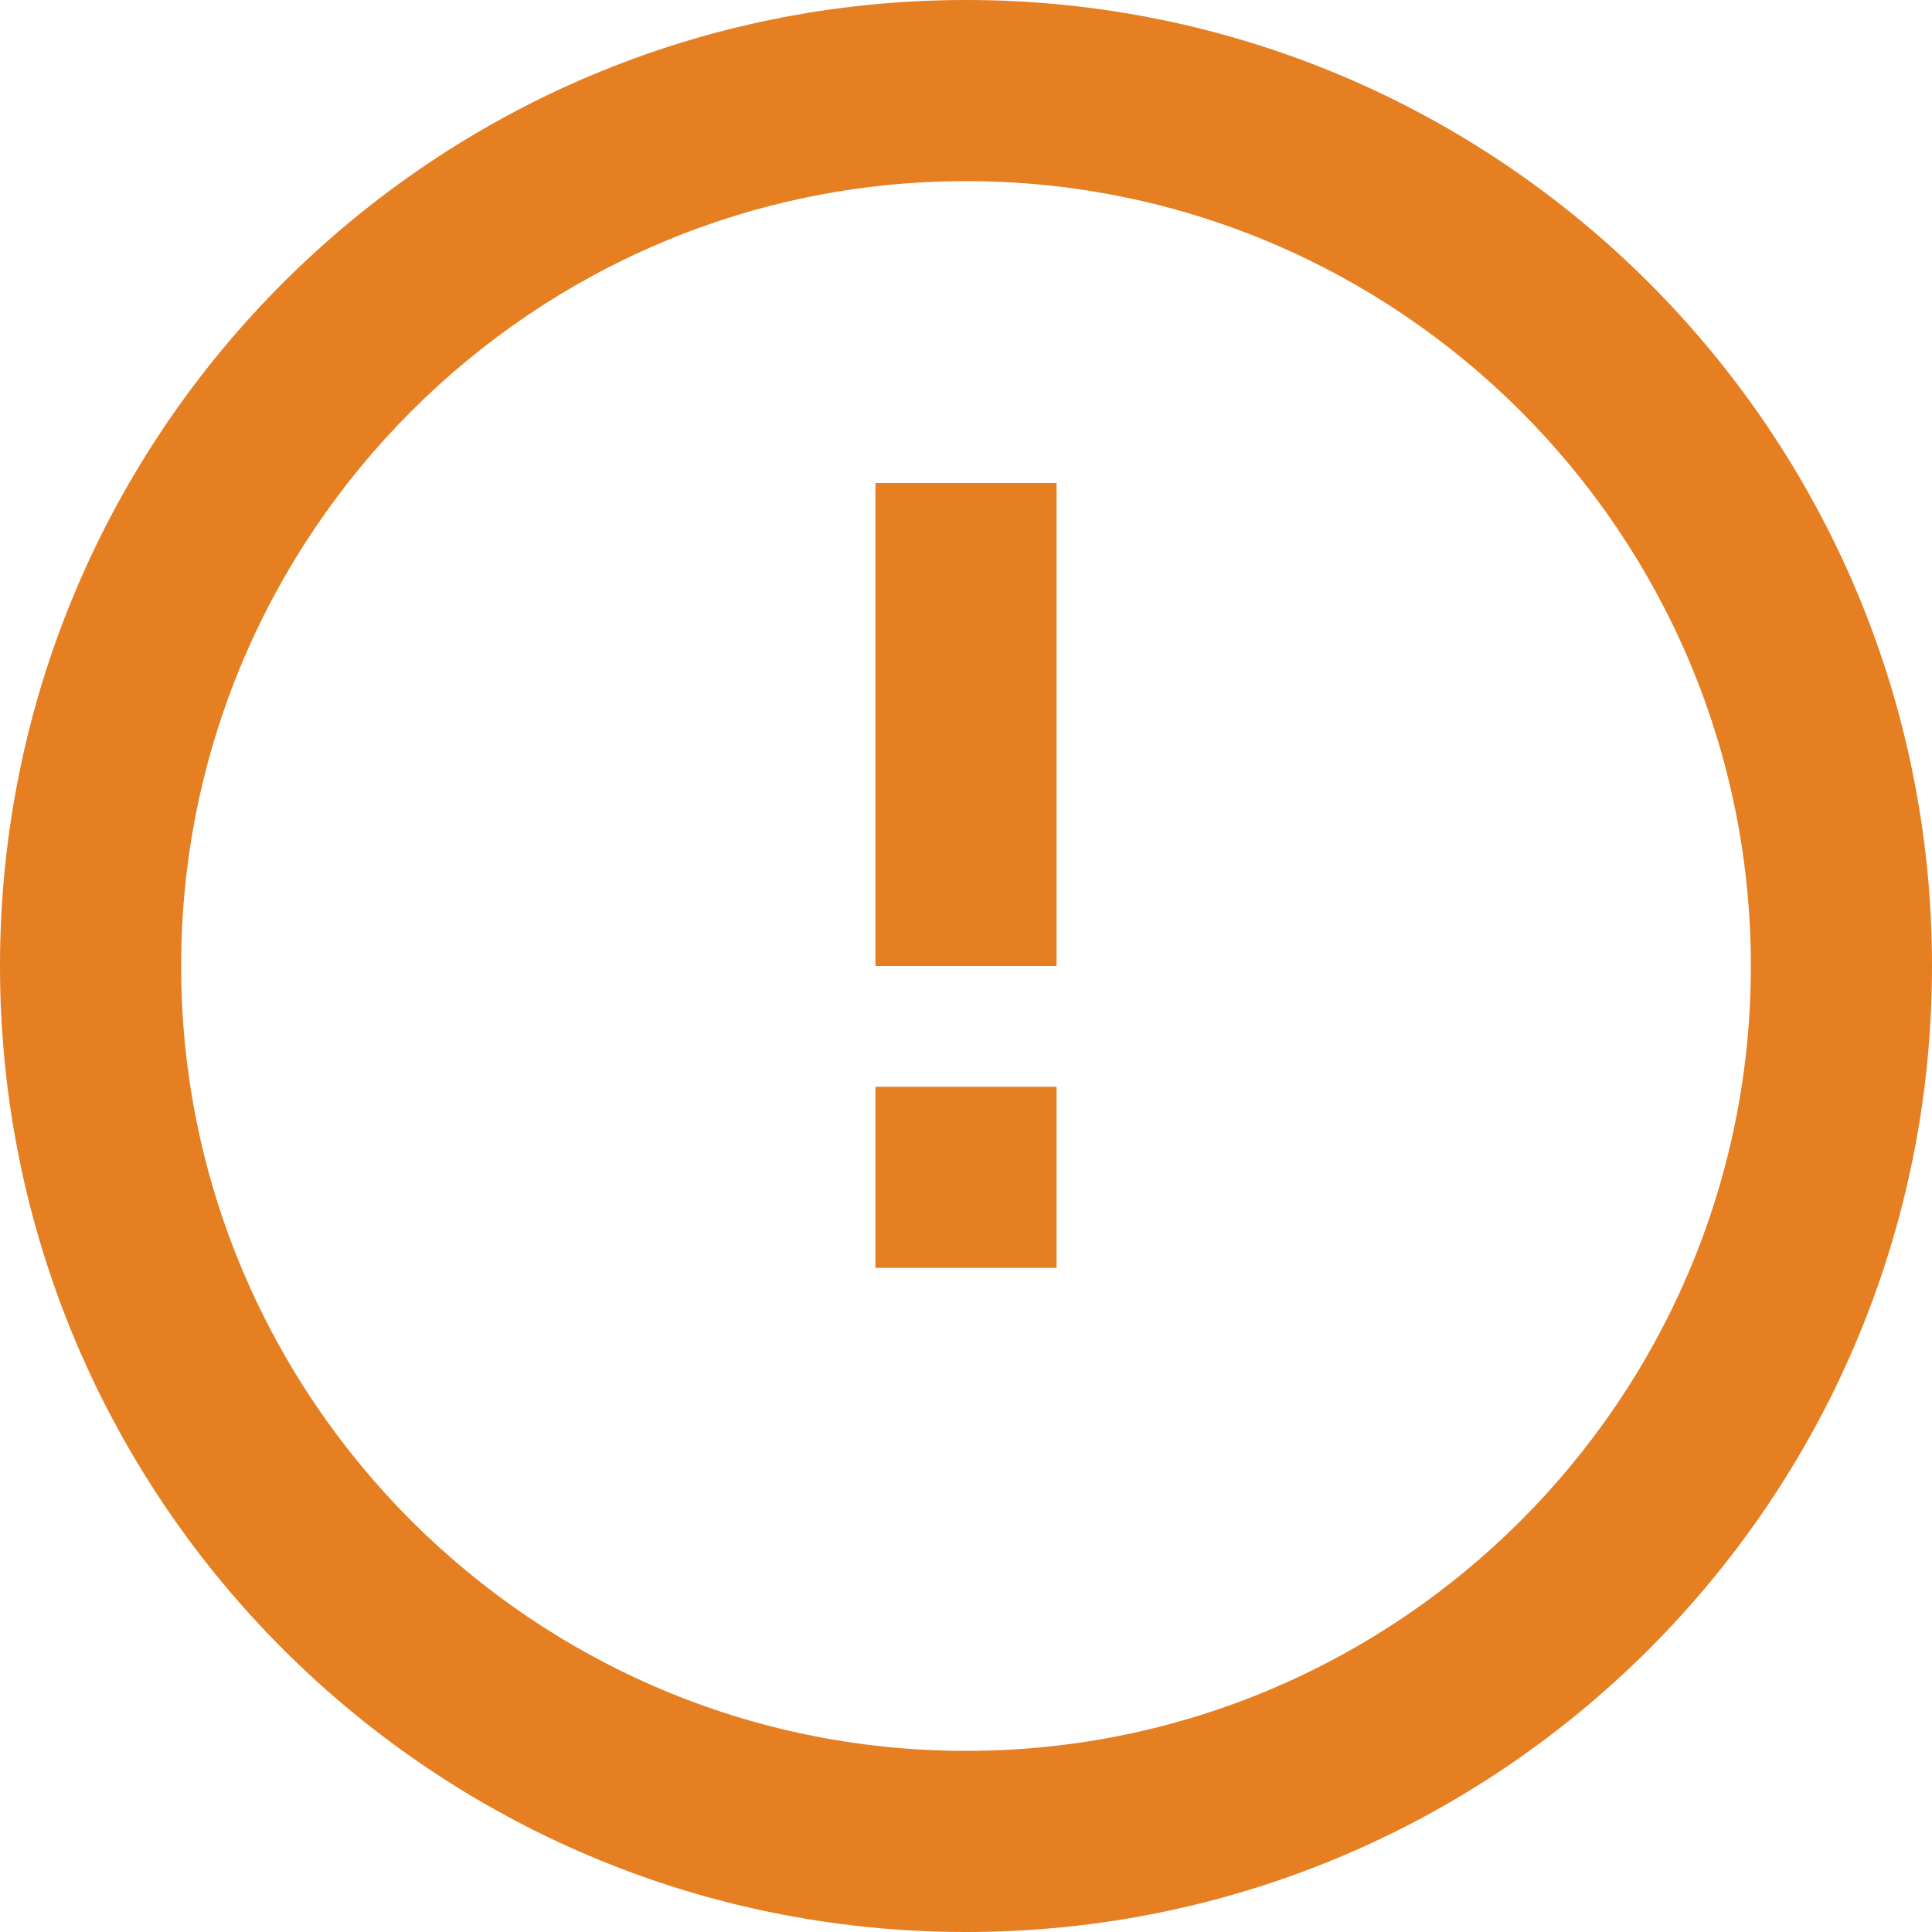
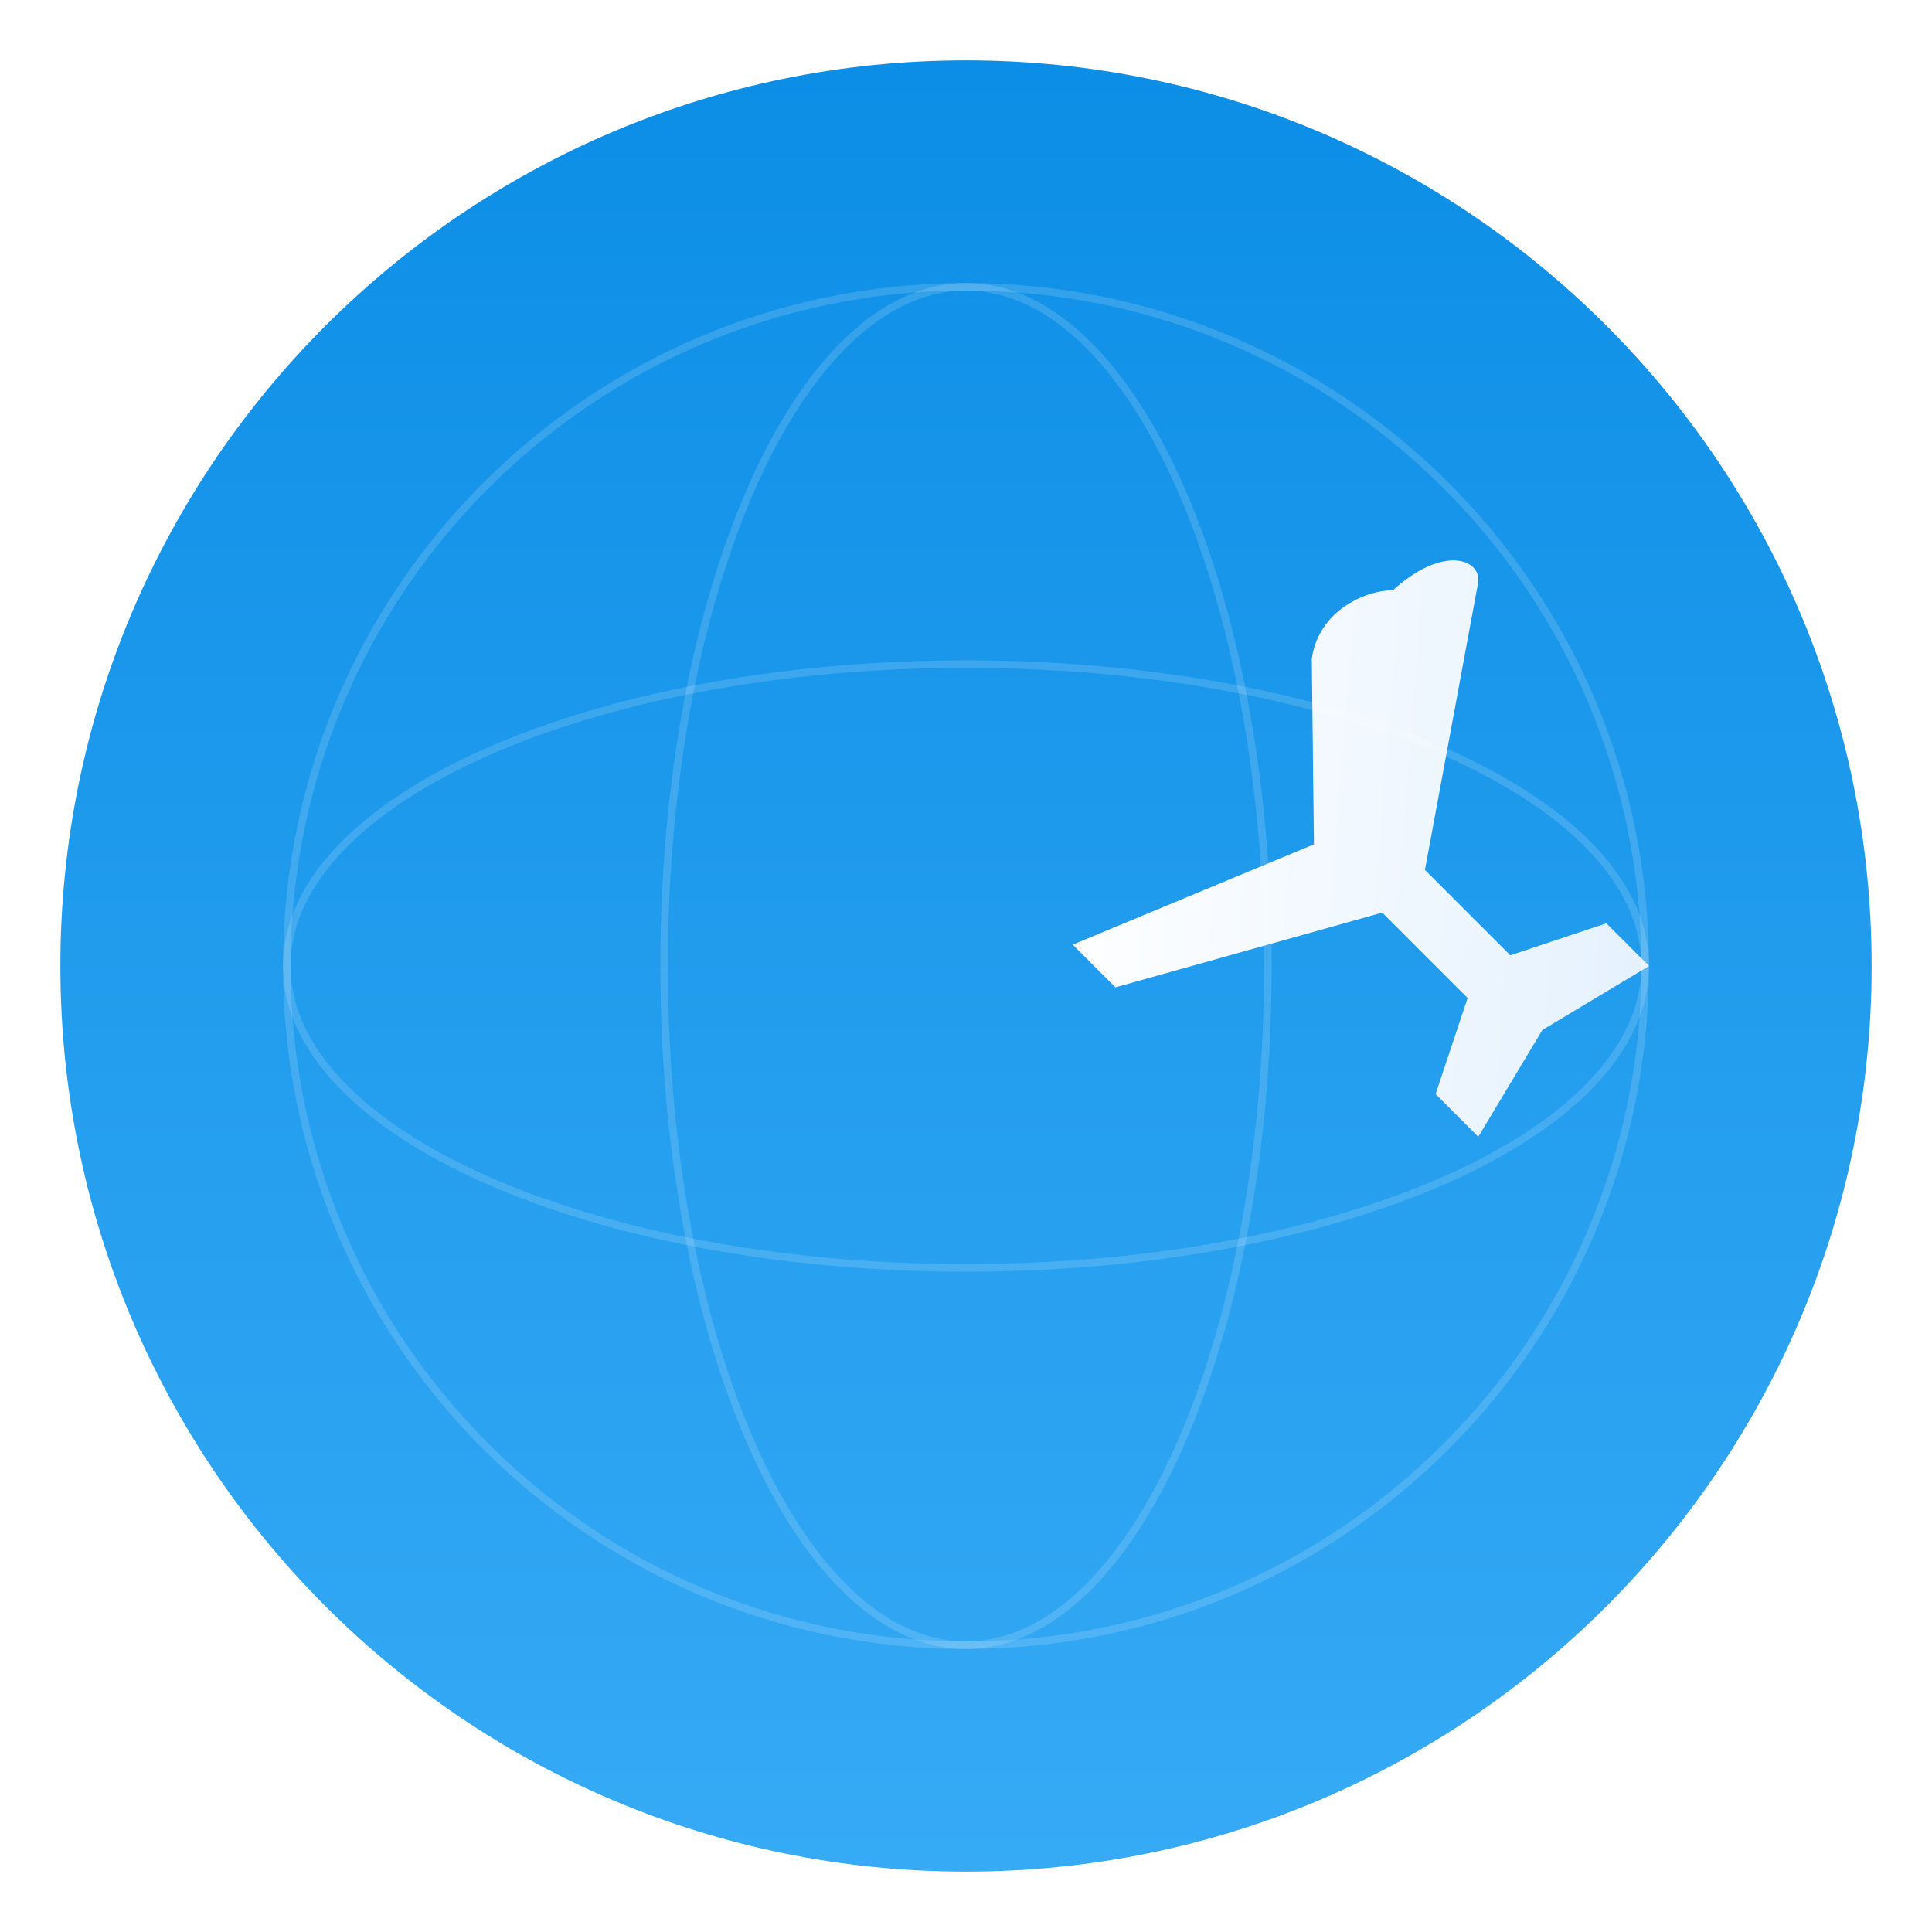
- <svg xmlns="http://www.w3.org/2000/svg" viewBox="0 0 512 512" fill="#E67E22">
-   <path d="M256 0C114.6 0 0 114.6 0 256s114.6 256 256 256 256-114.6 256-256S397.4 0 256 0zm0 464c-114.7 0-208-93.3-208-208S141.3 48 256 48s208 93.3 208 208-93.3 208-208 208zm-24-336h48v128h-48zm0 160h48v48h-48z" />
+ <svg xmlns="http://www.w3.org/2000/svg" viewBox="0 0 512 512">
+   <defs>
+     <linearGradient id="skyGradient" x1="0%" y1="0%" x2="0%" y2="100%">
+       <stop offset="0%" style="stop-color:#0c8ee6;stop-opacity:1" />
+       <stop offset="100%" style="stop-color:#36aaf5;stop-opacity:1" />
+     </linearGradient>
+     <linearGradient id="planeGradient" x1="0%" y1="0%" x2="100%" y2="100%">
+       <stop offset="0%" style="stop-color:#ffffff;stop-opacity:1" />
+       <stop offset="100%" style="stop-color:#e0effe;stop-opacity:1" />
+     </linearGradient>
+   </defs>
+   <circle cx="256" cy="256" r="240" fill="url(#skyGradient)" />
+   <g transform="translate(256, 256) rotate(-45) translate(-24, -24) scale(8)">
+     <path fill="url(#planeGradient)" d="M21.8,4.2c-0.5-0.5-1.3-0.8-2-0.8c-0.6,0-1.1,0.2-1.5,0.5L14,8.3L6,5v2l8,4.5v4l-3,1.5v2l4-1l4,1v-2l-3-1.5v-4L24,6C24.6,5.5,24,4.3,21.8,4.2z" />
+   </g>
+   <ellipse cx="256" cy="256" rx="180" ry="180" fill="none" stroke="rgba(255,255,255,0.15)" stroke-width="2" />
+   <ellipse cx="256" cy="256" rx="180" ry="80" fill="none" stroke="rgba(255,255,255,0.15)" stroke-width="2" />
+   <ellipse cx="256" cy="256" rx="80" ry="180" fill="none" stroke="rgba(255,255,255,0.15)" stroke-width="2" />
</svg>
